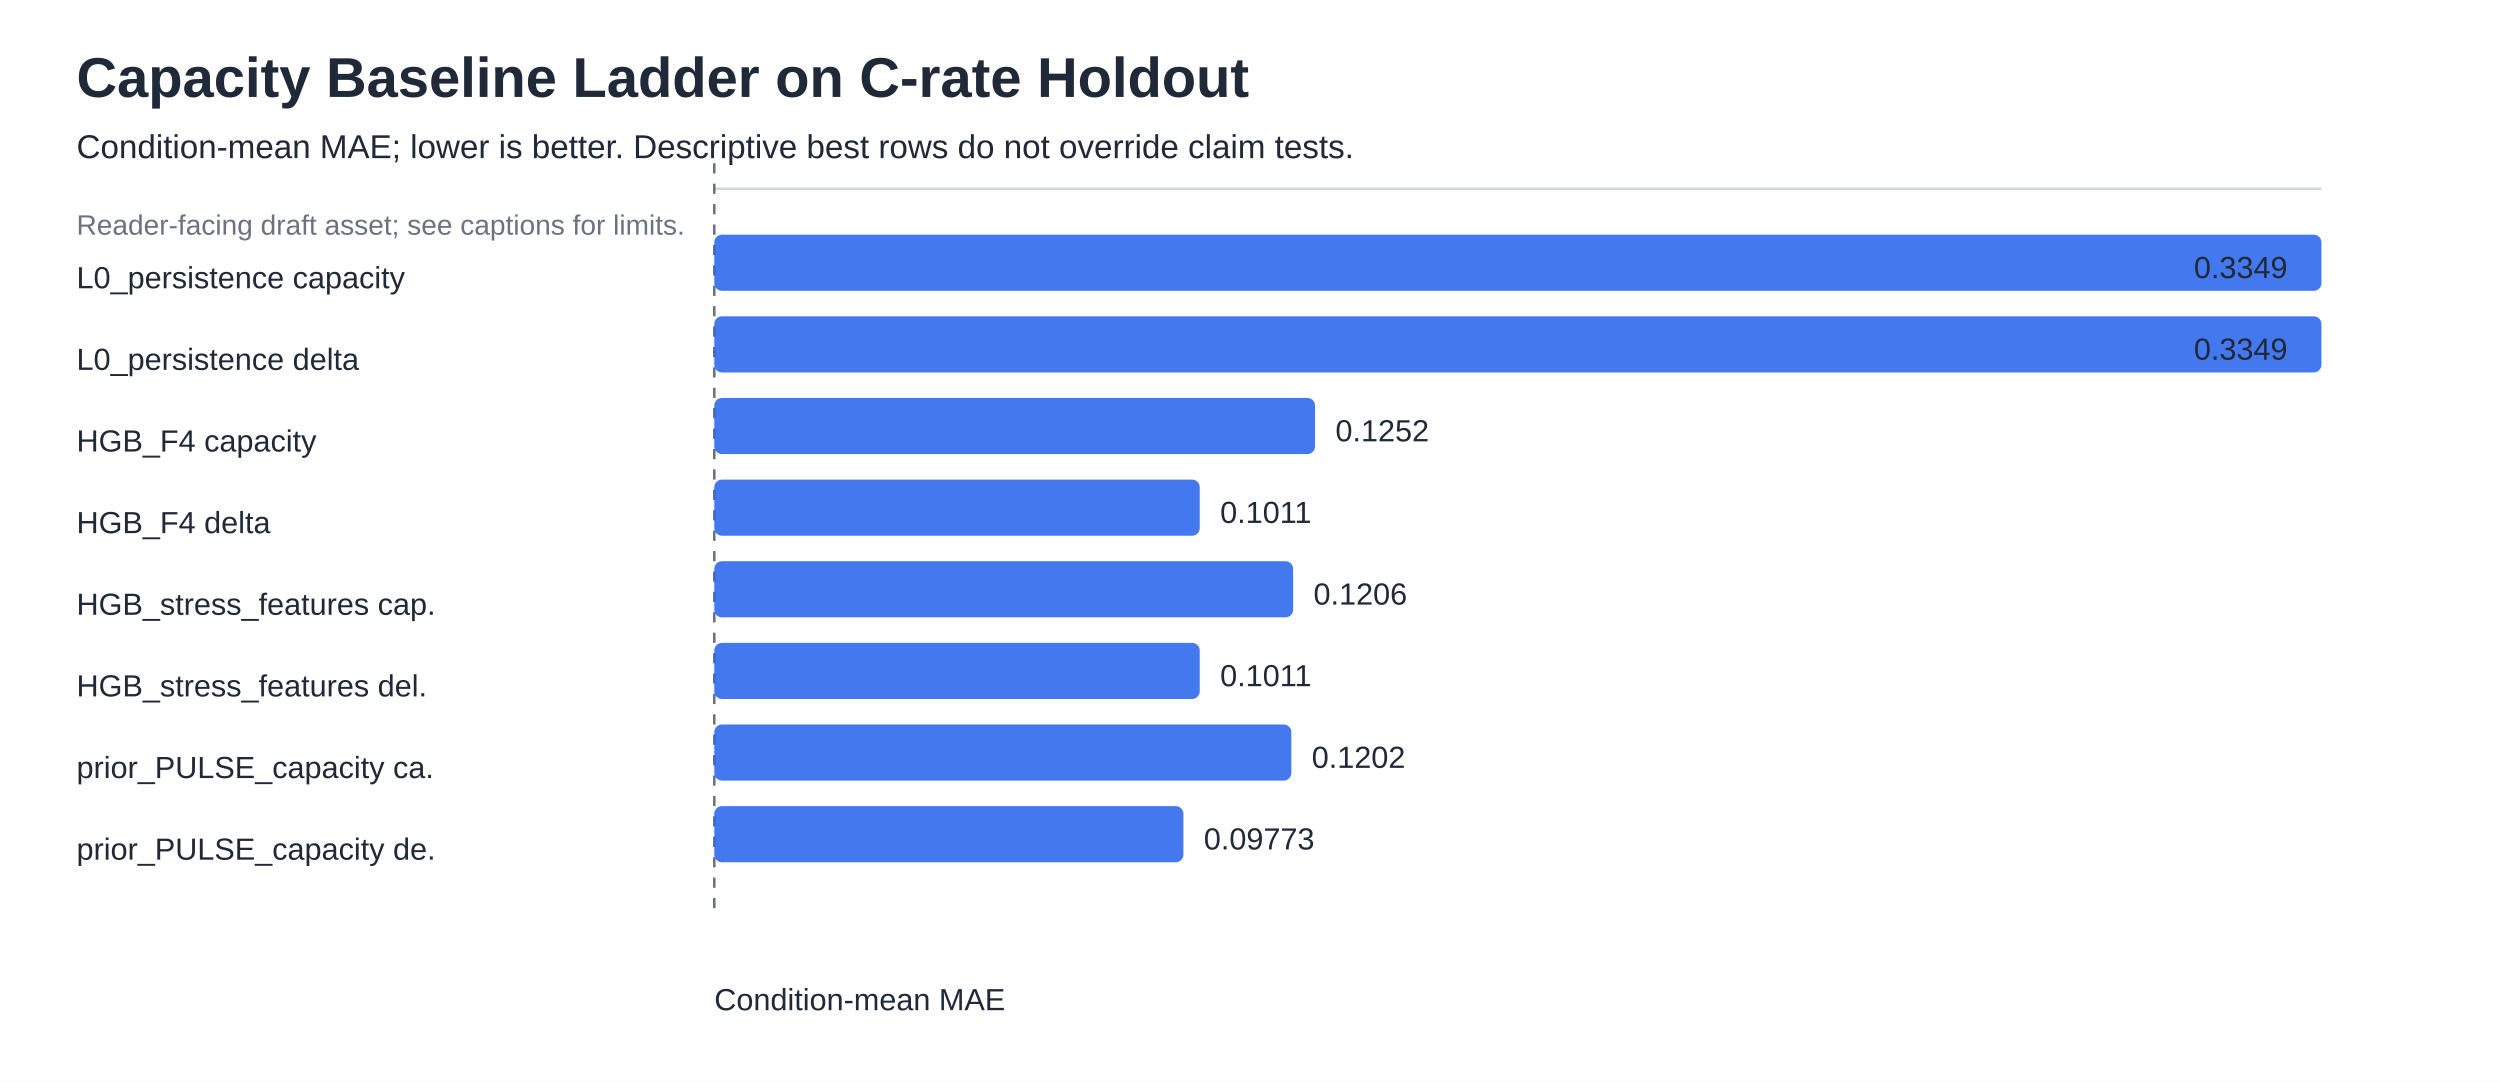
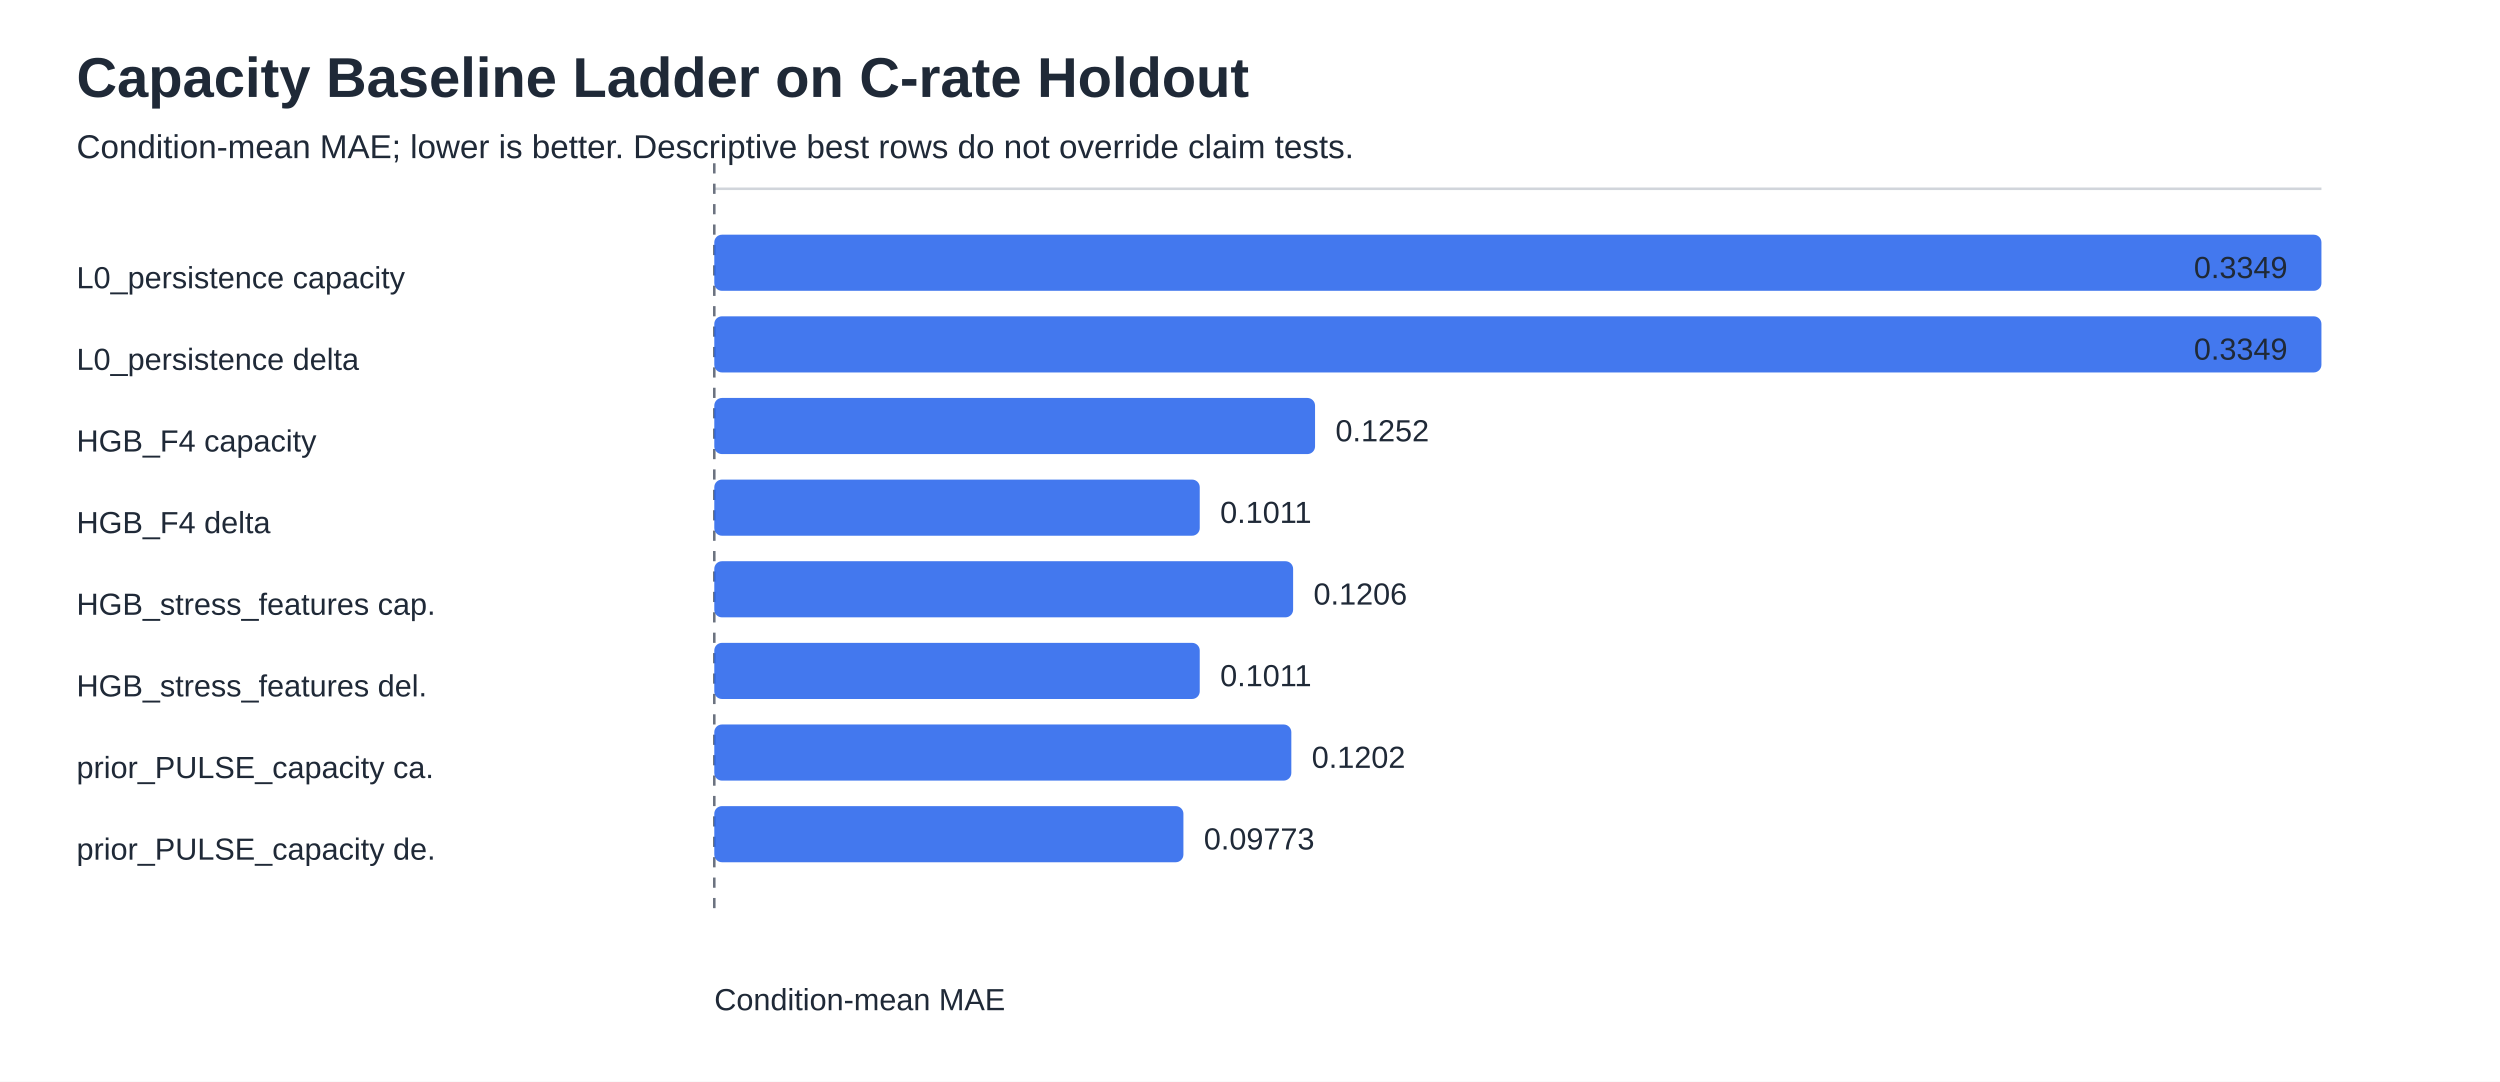
<svg xmlns="http://www.w3.org/2000/svg" width="980" height="424" viewBox="0 0 980 424" role="img">
  <rect width="100%" height="100%" fill="#ffffff" />
-   <text x="30" y="92" font-family="Arial, sans-serif" font-size="11" fill="#6b7280">Reader-facing draft asset; see captions for limits.</text>
  <text x="30.0" y="38.0" font-family="Arial, sans-serif" font-size="22" font-weight="700" fill="#1f2937">Capacity Baseline Ladder on C-rate Holdout</text>
  <text x="30.0" y="62.0" font-family="Arial, sans-serif" font-size="13" font-weight="400" fill="#1f2937">Condition-mean MAE; lower is better. Descriptive best rows do not override claim tests.</text>
  <line x1="280" y1="74" x2="910" y2="74" stroke="#d1d5db" />
  <line x1="280.0" y1="64" x2="280.0" y2="360" stroke="#6b7280" stroke-dasharray="4 4" />
  <text x="30.0" y="113.0" font-family="Arial, sans-serif" font-size="12" font-weight="400" fill="#1f2937">L0_persistence capacity</text>
  <rect x="280.0" y="92.0" width="630.0" height="22" rx="3" fill="#2563eb" opacity="0.86" />
  <text x="860.0" y="109.0" font-family="Arial, sans-serif" font-size="12" font-weight="400" fill="#1f2937">0.3349</text>
  <text x="30.0" y="145.0" font-family="Arial, sans-serif" font-size="12" font-weight="400" fill="#1f2937">L0_persistence delta</text>
  <rect x="280.0" y="124.0" width="630.0" height="22" rx="3" fill="#2563eb" opacity="0.86" />
  <text x="860.0" y="141.0" font-family="Arial, sans-serif" font-size="12" font-weight="400" fill="#1f2937">0.3349</text>
  <text x="30.0" y="177.0" font-family="Arial, sans-serif" font-size="12" font-weight="400" fill="#1f2937">HGB_F4 capacity</text>
  <rect x="280.0" y="156.0" width="235.5" height="22" rx="3" fill="#2563eb" opacity="0.86" />
  <text x="523.5" y="173.0" font-family="Arial, sans-serif" font-size="12" font-weight="400" fill="#1f2937">0.1252</text>
  <text x="30.0" y="209.0" font-family="Arial, sans-serif" font-size="12" font-weight="400" fill="#1f2937">HGB_F4 delta</text>
  <rect x="280.0" y="188.0" width="190.3" height="22" rx="3" fill="#2563eb" opacity="0.86" />
  <text x="478.3" y="205.0" font-family="Arial, sans-serif" font-size="12" font-weight="400" fill="#1f2937">0.1011</text>
  <text x="30.0" y="241.0" font-family="Arial, sans-serif" font-size="12" font-weight="400" fill="#1f2937">HGB_stress_features cap.</text>
  <rect x="280.0" y="220.0" width="226.9" height="22" rx="3" fill="#2563eb" opacity="0.86" />
  <text x="514.9" y="237.0" font-family="Arial, sans-serif" font-size="12" font-weight="400" fill="#1f2937">0.1206</text>
  <text x="30.0" y="273.0" font-family="Arial, sans-serif" font-size="12" font-weight="400" fill="#1f2937">HGB_stress_features del.</text>
  <rect x="280.0" y="252.0" width="190.3" height="22" rx="3" fill="#2563eb" opacity="0.86" />
  <text x="478.3" y="269.0" font-family="Arial, sans-serif" font-size="12" font-weight="400" fill="#1f2937">0.1011</text>
  <text x="30.0" y="305.0" font-family="Arial, sans-serif" font-size="12" font-weight="400" fill="#1f2937">prior_PULSE_capacity ca.</text>
  <rect x="280.0" y="284.0" width="226.2" height="22" rx="3" fill="#2563eb" opacity="0.86" />
  <text x="514.2" y="301.0" font-family="Arial, sans-serif" font-size="12" font-weight="400" fill="#1f2937">0.1202</text>
  <text x="30.0" y="337.0" font-family="Arial, sans-serif" font-size="12" font-weight="400" fill="#1f2937">prior_PULSE_capacity de.</text>
  <rect x="280.0" y="316.0" width="183.9" height="22" rx="3" fill="#2563eb" opacity="0.86" />
  <text x="471.9" y="333.0" font-family="Arial, sans-serif" font-size="12" font-weight="400" fill="#1f2937">0.09773</text>
  <text x="280.0" y="396.0" font-family="Arial, sans-serif" font-size="12" font-weight="400" fill="#1f2937">Condition-mean MAE</text>
</svg>
